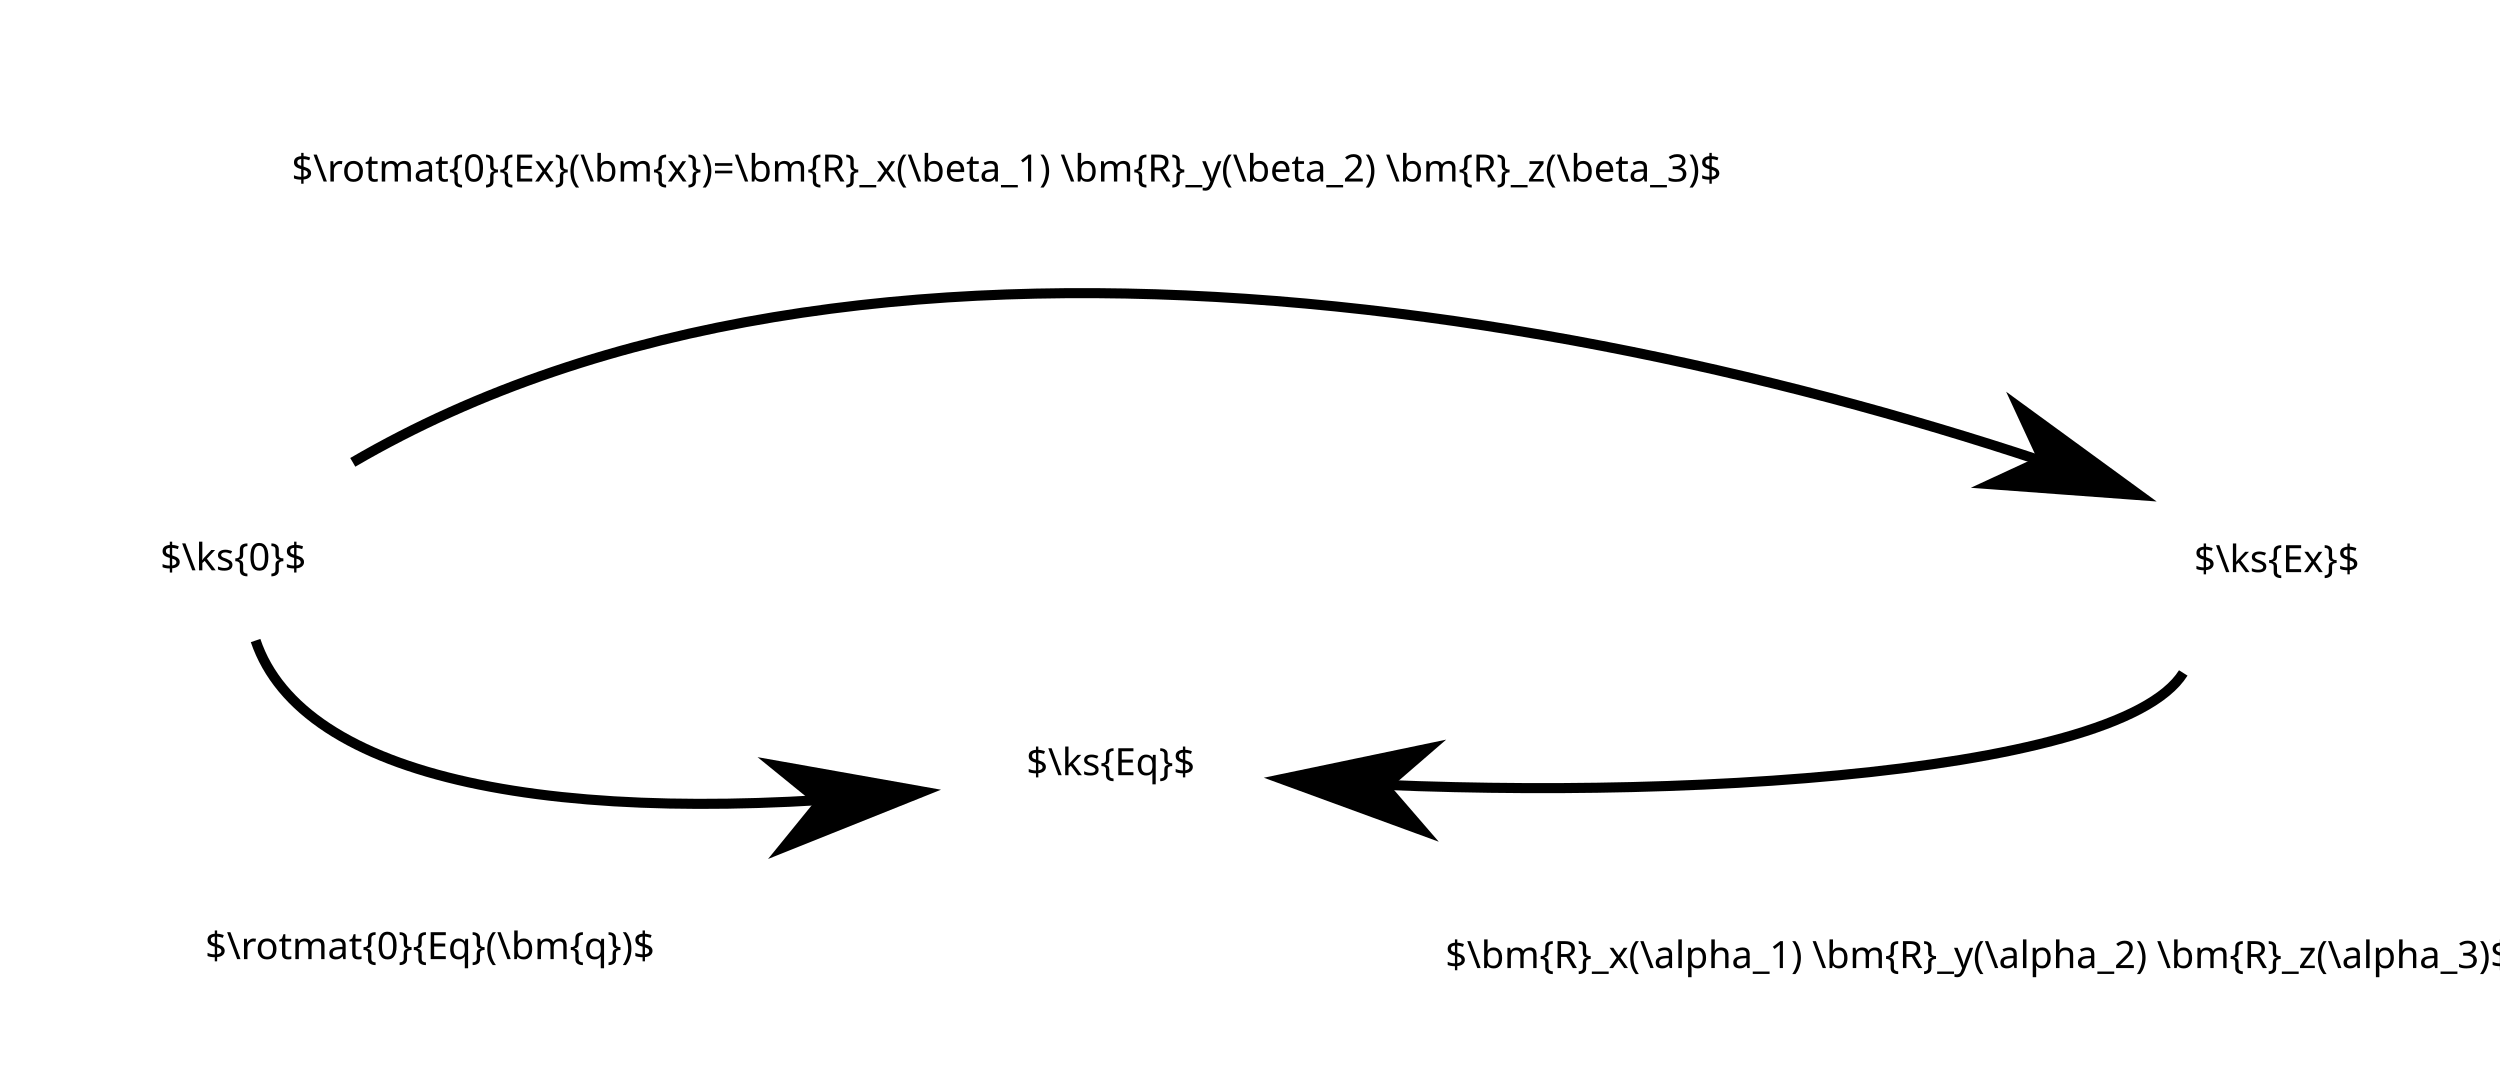
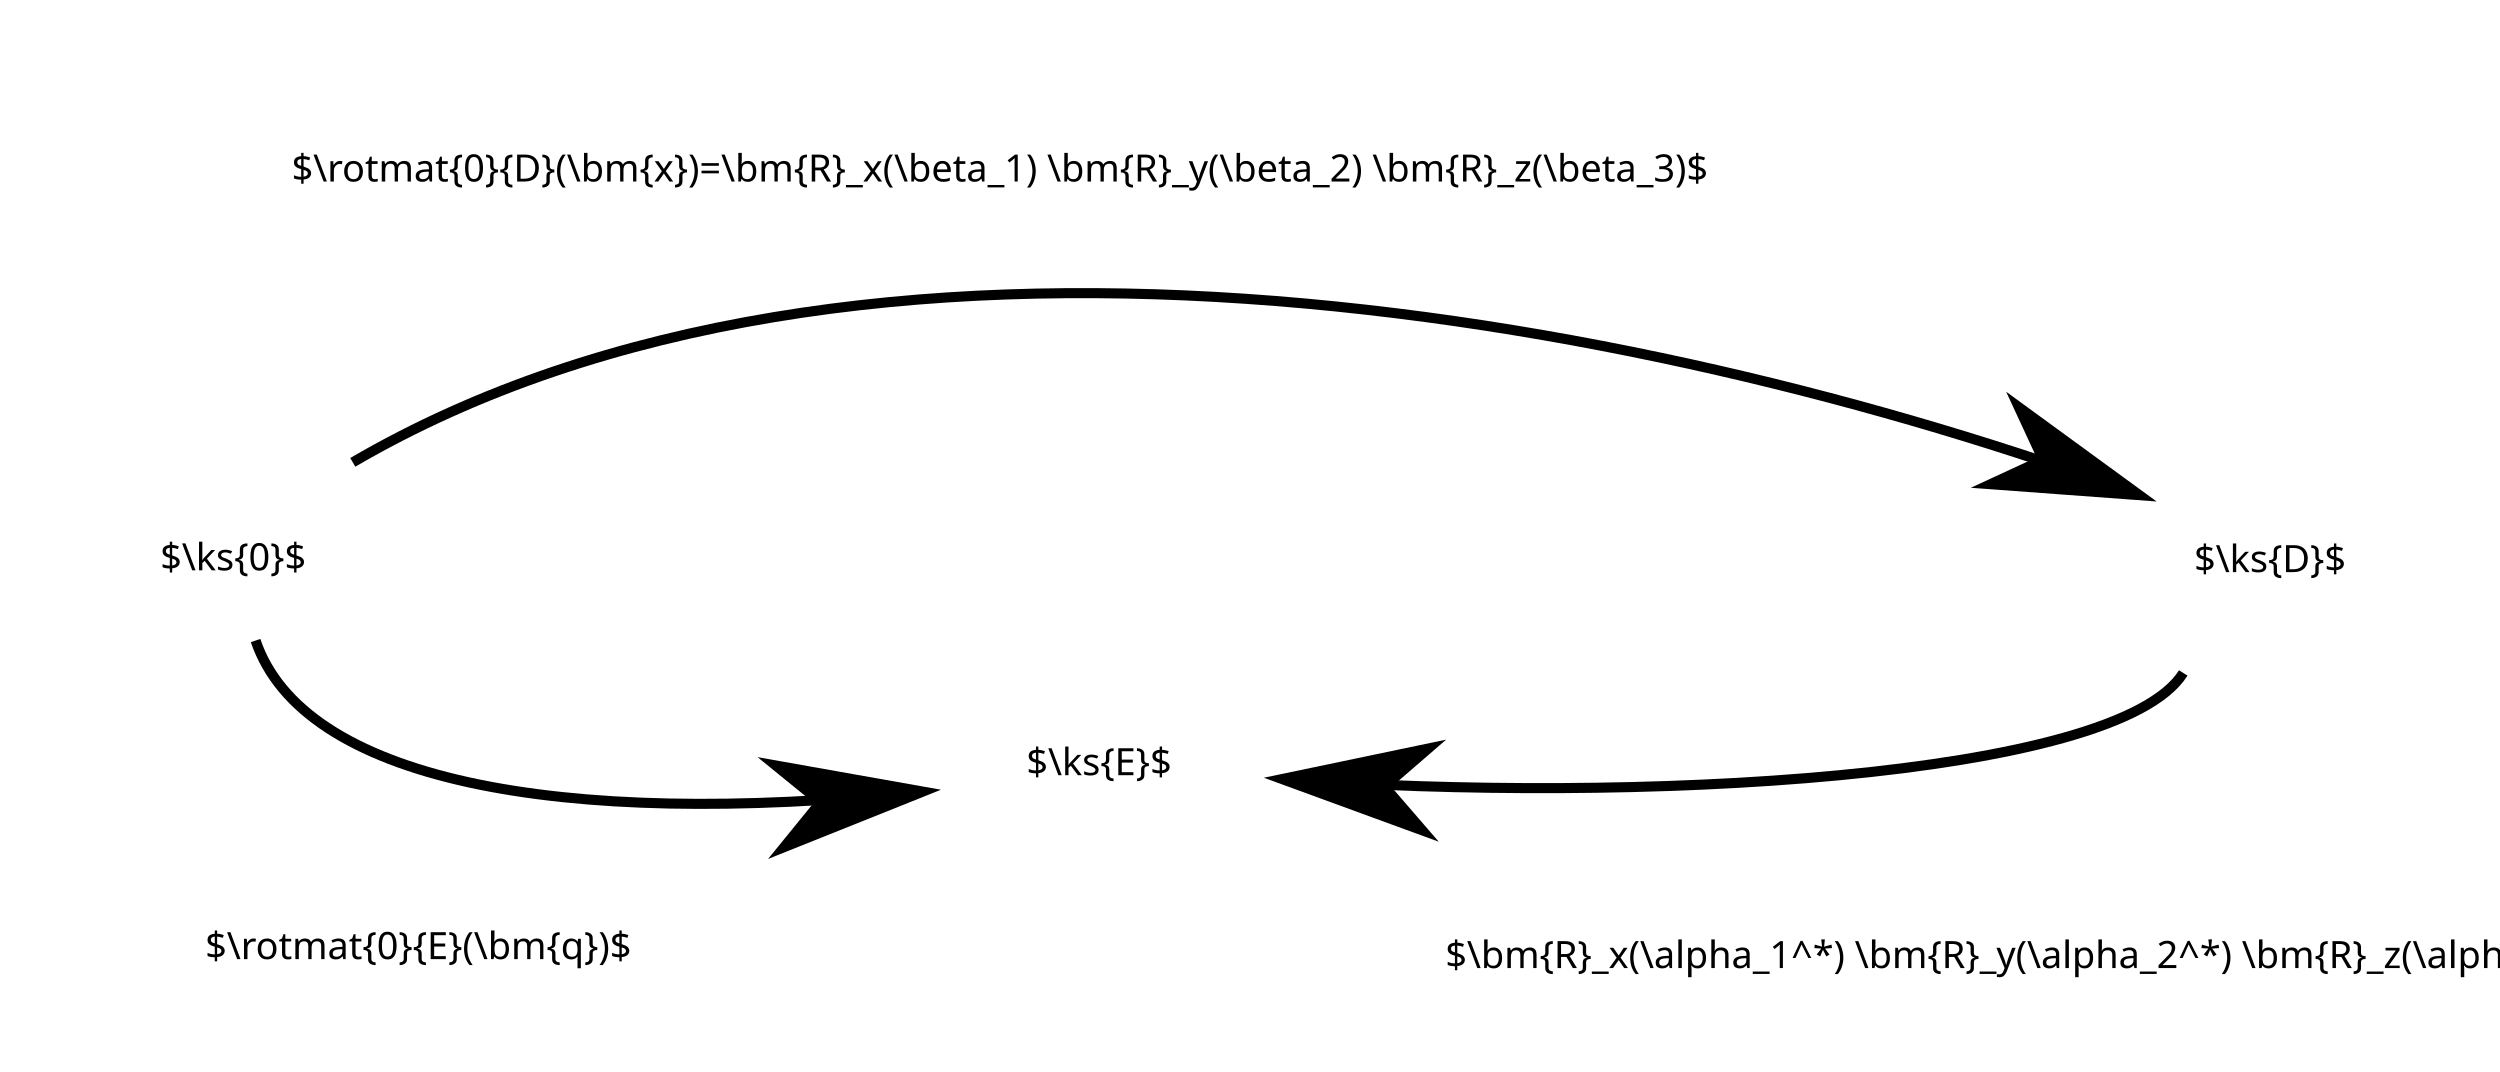
<svg xmlns="http://www.w3.org/2000/svg" width="70mm" height="30mm" viewBox="0 0 248.031 106.299" id="svg2" version="1.1">
  <defs id="defs4">
    <marker orient="auto" refY="0" refX="0" id="Arrow1Lend" style="overflow:visible">
      <path id="path4170" d="M 0,0 5,-5 -12.5,0 5,5 0,0 Z" style="fill:#000000;fill-opacity:1;fill-rule:evenodd;stroke:#000000;stroke-width:1pt;stroke-opacity:1" transform="matrix(-0.8,0,0,-0.8,-10,0)" />
    </marker>
    <marker orient="auto" refY="0" refX="0" id="Arrow1Lend-9" style="overflow:visible">
      <path id="path4170-1" d="M 0,0 5,-5 -12.5,0 5,5 0,0 Z" style="fill:#000000;fill-opacity:1;fill-rule:evenodd;stroke:#000000;stroke-width:1pt;stroke-opacity:1" transform="matrix(-0.8,0,0,-0.8,-10,0)" />
    </marker>
    <marker orient="auto" refY="0" refX="0" id="Arrow1Lend-9-7" style="overflow:visible">
      <path id="path4170-1-0" d="M 0,0 5,-5 -12.5,0 5,5 0,0 Z" style="fill:#000000;fill-opacity:1;fill-rule:evenodd;stroke:#000000;stroke-width:1pt;stroke-opacity:1" transform="matrix(-0.8,0,0,-0.8,-10,0)" />
    </marker>
  </defs>
  <g id="layer1" transform="translate(0,-946.063)">
    <text xml:space="preserve" style="font-style:normal;font-weight:normal;font-size:40px;line-height:125%;font-family:sans-serif;letter-spacing:0px;word-spacing:0px;fill:#000000;fill-opacity:1;stroke:none;stroke-width:1px;stroke-linecap:butt;stroke-linejoin:miter;stroke-opacity:1" x="15.893" y="1002.648" id="text4157">
      <tspan id="tspan4159" x="15.893" y="1002.648" style="font-size:3.75px">$\ks{0}$</tspan>
    </text>
    <path style="fill:none;fill-rule:evenodd;stroke:#000000;stroke-width:1px;stroke-linecap:butt;stroke-linejoin:miter;stroke-opacity:1;marker-end:url(#Arrow1Lend)" d="m 35,991.934 c 50,-29.199 127.143,-15.146 177.143,3.214" id="path4161" />
    <text xml:space="preserve" style="font-style:normal;font-weight:normal;font-size:40px;line-height:125%;font-family:sans-serif;letter-spacing:0px;word-spacing:0px;fill:#000000;fill-opacity:1;stroke:none;stroke-width:1px;stroke-linecap:butt;stroke-linejoin:miter;stroke-opacity:1" x="217.679" y="1002.827" id="text4157-3">
-       <tspan id="tspan4159-6" x="217.679" y="1002.827" style="font-size:3.75px">$\ks{Ex}$</tspan>
+       <tspan id="tspan4159-6" x="217.679" y="1002.827" style="font-size:3.75px">$\ks{D}$</tspan>
    </text>
    <text xml:space="preserve" style="font-style:normal;font-weight:normal;font-size:40px;line-height:125%;font-family:sans-serif;letter-spacing:0px;word-spacing:0px;fill:#000000;fill-opacity:1;stroke:none;stroke-width:1px;stroke-linecap:butt;stroke-linejoin:miter;stroke-opacity:1" x="28.929" y="964.076" id="text4157-7">
-       <tspan id="tspan4159-5" x="28.929" y="964.076" style="font-size:3.75px">$\rotmat{0}{Ex}(\bm{x})=\bm{R}_x(\beta_1) \bm{R}_y(\beta_2) \bm{R}_z(\beta_3)$</tspan>
+       <tspan id="tspan4159-5" x="28.929" y="964.076" style="font-size:3.75px">$\rotmat{0}{D}(\bm{x})=\bm{R}_x(\beta_1) \bm{R}_y(\beta_2) \bm{R}_z(\beta_3)$</tspan>
    </text>
    <text xml:space="preserve" style="font-style:normal;font-weight:normal;font-size:40px;line-height:125%;font-family:sans-serif;letter-spacing:0px;word-spacing:0px;fill:#000000;fill-opacity:1;stroke:none;stroke-width:1px;stroke-linecap:butt;stroke-linejoin:miter;stroke-opacity:1" x="101.83" y="1022.973" id="text4157-35">
-       <tspan id="tspan4159-62" x="101.83" y="1022.973" style="font-size:3.75px">$\ks{Eq}$</tspan>
+       <tspan id="tspan4159-62" x="101.83" y="1022.973" style="font-size:3.75px">$\ks{E}$</tspan>
    </text>
    <path style="fill:none;fill-rule:evenodd;stroke:#000000;stroke-width:1px;stroke-linecap:butt;stroke-linejoin:miter;stroke-opacity:1;marker-end:url(#Arrow1Lend-9)" d="m 25.357,1009.612 c 4.643,13.75 29.643,18.75 66.071,15" id="path4161-2" />
    <path style="fill:none;fill-rule:evenodd;stroke:#000000;stroke-width:1px;stroke-linecap:butt;stroke-linejoin:miter;stroke-opacity:1;marker-end:url(#Arrow1Lend-9-7)" d="m 216.607,1012.827 c -6.607,10.536 -54.821,13.036 -89.286,10.536" id="path4161-2-9" />
    <text xml:space="preserve" style="font-style:normal;font-weight:normal;font-size:40px;line-height:125%;font-family:sans-serif;letter-spacing:0px;word-spacing:0px;fill:#000000;fill-opacity:1;stroke:none;stroke-width:1px;stroke-linecap:butt;stroke-linejoin:miter;stroke-opacity:1" x="20.357" y="1041.219" id="text4157-7-3">
-       <tspan id="tspan4159-5-6" x="20.357" y="1041.219" style="font-size:3.75px">$\rotmat{0}{Eq}(\bm{q})$</tspan>
+       <tspan id="tspan4159-5-6" x="20.357" y="1041.219" style="font-size:3.75px">$\rotmat{0}{E}(\bm{q})$</tspan>
    </text>
    <text xml:space="preserve" style="font-style:normal;font-weight:normal;font-size:40px;line-height:125%;font-family:sans-serif;letter-spacing:0px;word-spacing:0px;fill:#000000;fill-opacity:1;stroke:none;stroke-width:1px;stroke-linecap:butt;stroke-linejoin:miter;stroke-opacity:1" x="143.393" y="1042.112" id="text4157-7-0">
-       <tspan id="tspan4159-5-62" x="143.393" y="1042.112" style="font-size:3.75px">$\bm{R}_x(\alpha_1) \bm{R}_y(\alpha_2) \bm{R}_z(\alpha_3)$</tspan>
+       <tspan id="tspan4159-5-62" x="143.393" y="1042.112" style="font-size:3.75px">$\bm{R}_x(\alpha_1^*) \bm{R}_y(\alpha_2^*) \bm{R}_z(\alpha_3^*)$</tspan>
    </text>
  </g>
</svg>
